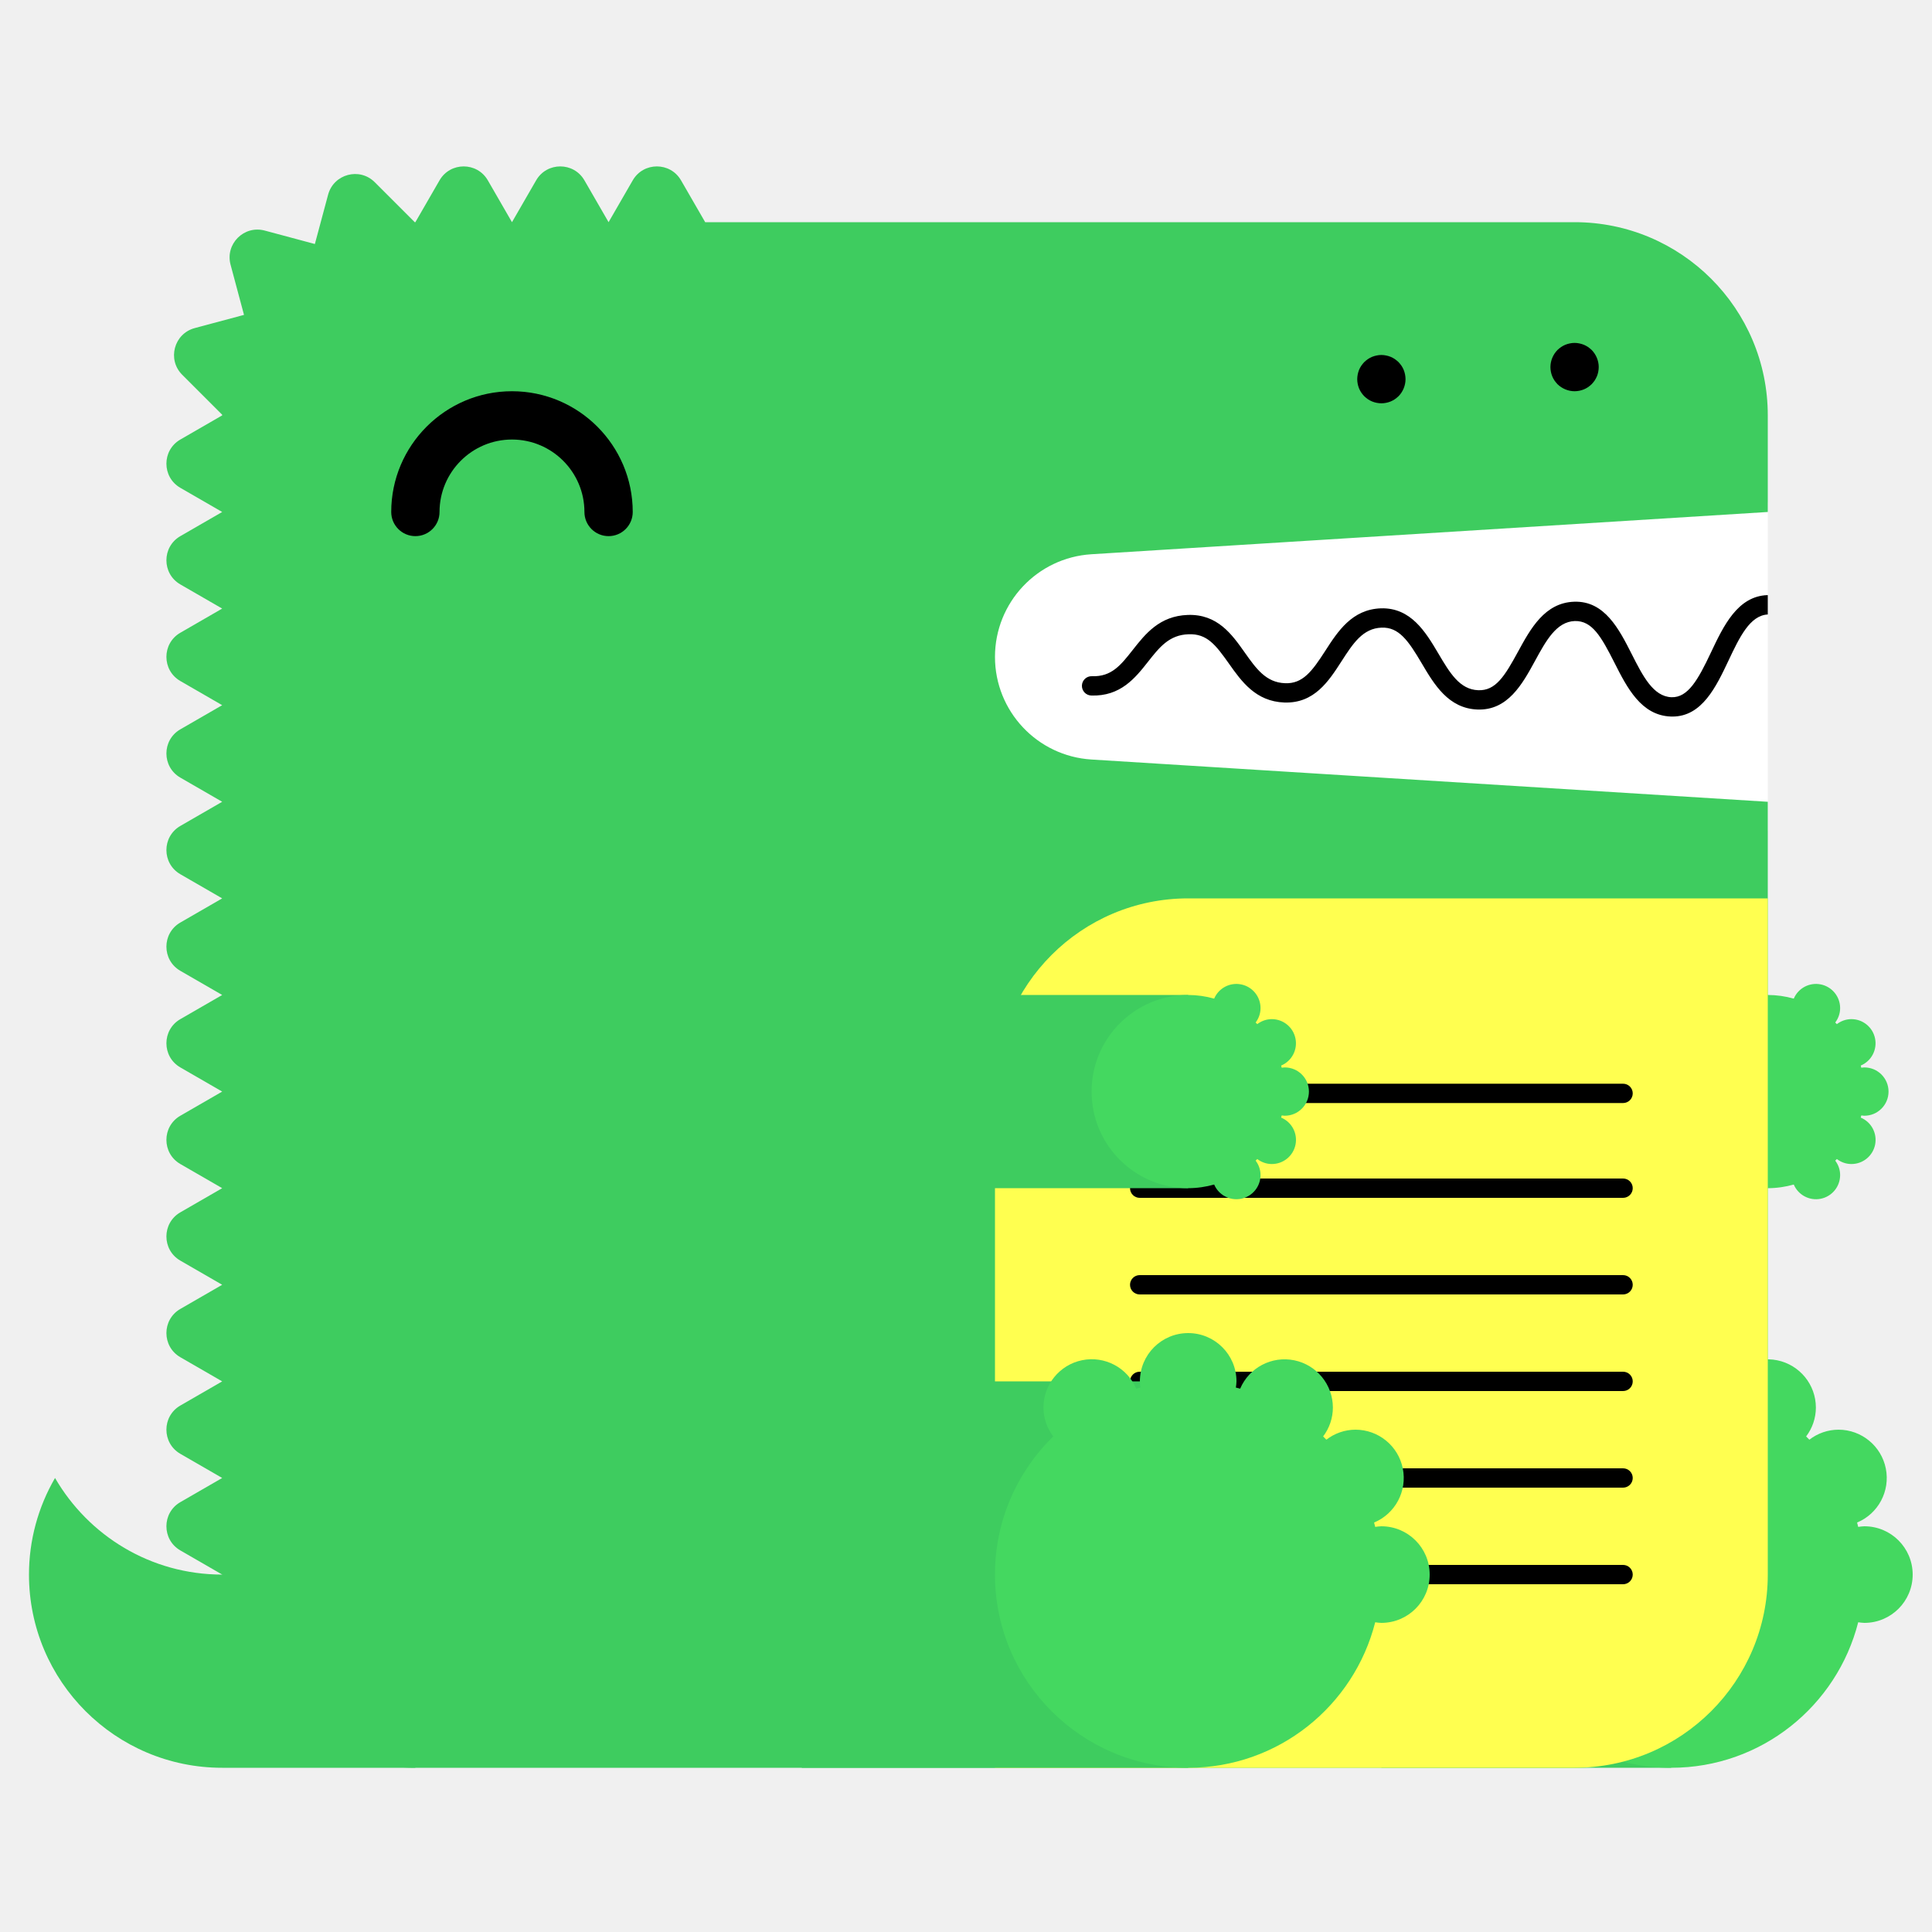
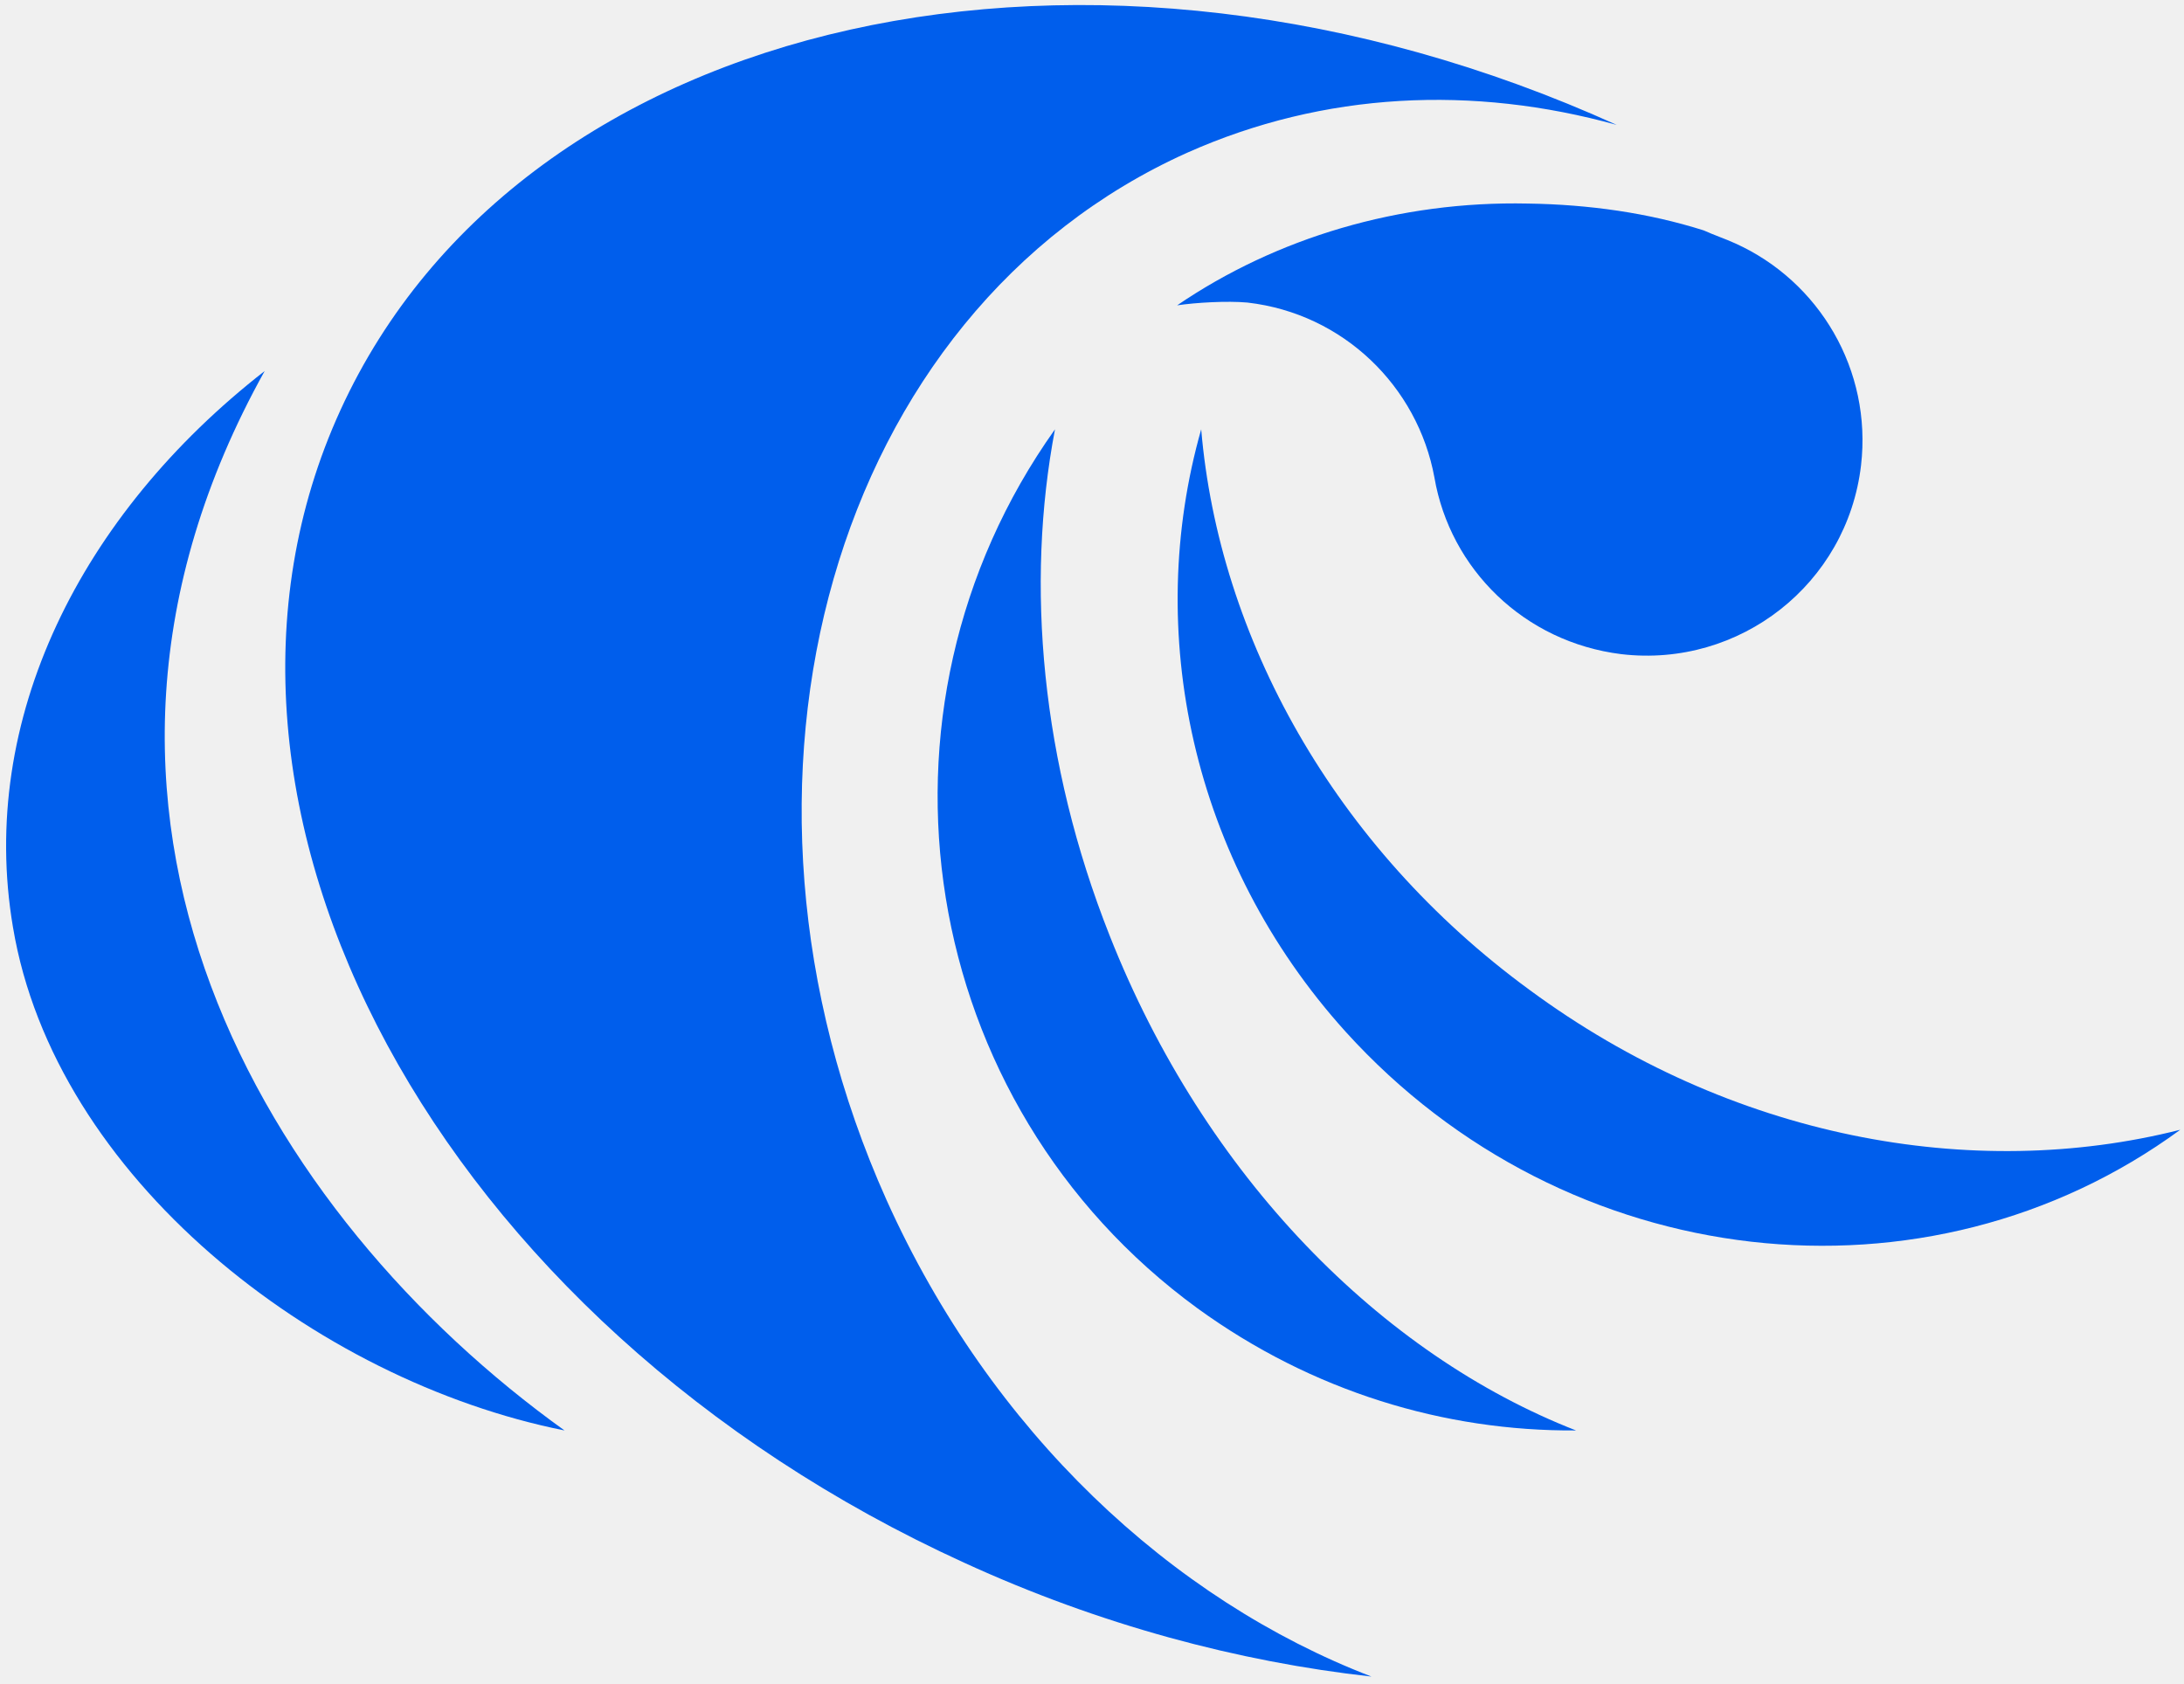
- <svg xmlns="http://www.w3.org/2000/svg" width="200" height="200" viewBox="0 0 200 200">
-   <g fill="none" fill-rule="evenodd">
-     <path fill="#FFF" d="M99 52h84v34H99z" />
-     <path d="M23 163c-7.398 0-13.843-4.027-17.303-10A19.886 19.886 0 0 0 3 163c0 11.046 8.954 20 20 20h20v-20H23z" fill="#3ECC5F" />
-     <path d="M112.98 57.376L183 53V43c0-11.046-8.954-20-20-20H73l-2.5-4.33c-1.112-1.925-3.889-1.925-5 0L63 23l-2.5-4.33c-1.111-1.925-3.889-1.925-5 0L53 23l-2.5-4.33c-1.111-1.925-3.889-1.925-5 0L43 23c-.022 0-.042.003-.065.003l-4.142-4.141c-1.57-1.571-4.252-.853-4.828 1.294l-1.369 5.104-5.192-1.392c-2.148-.575-4.111 1.389-3.535 3.536l1.39 5.193-5.102 1.367c-2.148.576-2.867 3.259-1.296 4.83l4.142 4.142c0 .021-.003.042-.003.064l-4.33 2.5c-1.925 1.111-1.925 3.889 0 5L23 53l-4.33 2.5c-1.925 1.111-1.925 3.889 0 5L23 63l-4.33 2.5c-1.925 1.111-1.925 3.889 0 5L23 73l-4.33 2.5c-1.925 1.111-1.925 3.889 0 5L23 83l-4.33 2.5c-1.925 1.111-1.925 3.889 0 5L23 93l-4.33 2.5c-1.925 1.111-1.925 3.889 0 5L23 103l-4.33 2.5c-1.925 1.111-1.925 3.889 0 5L23 113l-4.33 2.5c-1.925 1.111-1.925 3.889 0 5L23 123l-4.33 2.5c-1.925 1.111-1.925 3.889 0 5L23 133l-4.33 2.5c-1.925 1.111-1.925 3.889 0 5L23 143l-4.33 2.5c-1.925 1.111-1.925 3.889 0 5L23 153l-4.33 2.5c-1.925 1.111-1.925 3.889 0 5L23 163c0 11.046 8.954 20 20 20h120c11.046 0 20-8.954 20-20V83l-70.02-4.376A10.645 10.645 0 0 1 103 68c0-5.621 4.37-10.273 9.98-10.624" fill="#3ECC5F" />
-     <path fill="#3ECC5F" d="M143 183h30v-40h-30z" />
-     <path d="M193 158c-.219 0-.428.037-.639.064-.038-.15-.074-.301-.116-.451A5 5 0 0 0 190.32 148a4.96 4.96 0 0 0-3.016 1.036 26.531 26.531 0 0 0-.335-.336 4.955 4.955 0 0 0 1.011-2.987 5 5 0 0 0-9.599-1.959c-.148-.042-.297-.077-.445-.115.027-.211.064-.42.064-.639a5 5 0 0 0-5-5 5 5 0 0 0-5 5c0 .219.037.428.064.639-.148.038-.297.073-.445.115a4.998 4.998 0 0 0-9.599 1.959c0 1.125.384 2.151 1.011 2.987-3.717 3.632-6.031 8.693-6.031 14.3 0 11.046 8.954 20 20 20 9.339 0 17.16-6.41 19.361-15.064.211.027.42.064.639.064a5 5 0 0 0 5-5 5 5 0 0 0-5-5" fill="#44D860" />
-     <path fill="#3ECC5F" d="M153 123h30v-20h-30z" />
-     <path d="M193 115.5a2.5 2.5 0 1 0 0-5c-.109 0-.214.019-.319.032-.02-.075-.037-.15-.058-.225a2.501 2.501 0 0 0-.963-4.807c-.569 0-1.088.197-1.508.518a6.653 6.653 0 0 0-.168-.168c.314-.417.506-.931.506-1.494a2.5 2.5 0 0 0-4.8-.979A9.987 9.987 0 0 0 183 103c-5.522 0-10 4.478-10 10s4.478 10 10 10c.934 0 1.833-.138 2.69-.377a2.5 2.5 0 0 0 4.8-.979c0-.563-.192-1.077-.506-1.494.057-.055.113-.111.168-.168.42.321.939.518 1.508.518a2.5 2.5 0 0 0 .963-4.807c.021-.074.038-.15.058-.225.105.013.21.032.319.032" fill="#44D860" />
-     <path d="M63 55.5a2.5 2.5 0 0 1-2.5-2.5c0-4.136-3.364-7.5-7.5-7.5s-7.5 3.364-7.5 7.5a2.5 2.5 0 1 1-5 0c0-6.893 5.607-12.5 12.5-12.5S65.5 46.107 65.5 53a2.5 2.5 0 0 1-2.5 2.5" fill="#000" />
-     <path d="M103 183h60c11.046 0 20-8.954 20-20V93h-60c-11.046 0-20 8.954-20 20v70z" fill="#FFFF50" />
-     <path d="M168.02 124h-50.04a1 1 0 1 1 0-2h50.04a1 1 0 1 1 0 2m0 20h-50.04a1 1 0 1 1 0-2h50.04a1 1 0 1 1 0 2m0 20h-50.04a1 1 0 1 1 0-2h50.04a1 1 0 1 1 0 2m0-49.814h-50.04a1 1 0 1 1 0-2h50.04a1 1 0 1 1 0 2m0 19.814h-50.04a1 1 0 1 1 0-2h50.04a1 1 0 1 1 0 2m0 20h-50.04a1 1 0 1 1 0-2h50.04a1 1 0 1 1 0 2M183 61.611c-.012 0-.022-.006-.034-.005-3.09.105-4.552 3.196-5.842 5.923-1.346 2.85-2.387 4.703-4.093 4.647-1.889-.068-2.969-2.202-4.113-4.46-1.314-2.594-2.814-5.536-5.963-5.426-3.046.104-4.513 2.794-5.807 5.167-1.377 2.528-2.314 4.065-4.121 3.994-1.927-.07-2.951-1.805-4.136-3.813-1.321-2.236-2.848-4.75-5.936-4.664-2.994.103-4.465 2.385-5.763 4.4-1.373 2.13-2.335 3.428-4.165 3.351-1.973-.07-2.992-1.51-4.171-3.177-1.324-1.873-2.816-3.993-5.895-3.89-2.928.1-4.399 1.97-5.696 3.618-1.232 1.564-2.194 2.802-4.229 2.724a1 1 0 0 0-.072 2c3.017.101 4.545-1.8 5.872-3.487 1.177-1.496 2.193-2.787 4.193-2.855 1.926-.082 2.829 1.115 4.195 3.045 1.297 1.834 2.769 3.914 5.731 4.021 3.103.104 4.596-2.215 5.918-4.267 1.182-1.834 2.202-3.417 4.15-3.484 1.793-.067 2.769 1.35 4.145 3.681 1.297 2.197 2.766 4.686 5.787 4.796 3.125.108 4.634-2.62 5.949-5.035 1.139-2.088 2.214-4.06 4.119-4.126 1.793-.042 2.728 1.595 4.111 4.33 1.292 2.553 2.757 5.445 5.825 5.556l.169.003c3.064 0 4.518-3.075 5.805-5.794 1.139-2.41 2.217-4.68 4.067-4.773v-2z" fill="#000" />
-     <path fill="#3ECC5F" d="M83 183h40v-40H83z" />
-     <path d="M143 158c-.219 0-.428.037-.639.064-.038-.15-.074-.301-.116-.451A5 5 0 0 0 140.32 148a4.96 4.96 0 0 0-3.016 1.036 26.531 26.531 0 0 0-.335-.336 4.955 4.955 0 0 0 1.011-2.987 5 5 0 0 0-9.599-1.959c-.148-.042-.297-.077-.445-.115.027-.211.064-.42.064-.639a5 5 0 0 0-5-5 5 5 0 0 0-5 5c0 .219.037.428.064.639-.148.038-.297.073-.445.115a4.998 4.998 0 0 0-9.599 1.959c0 1.125.384 2.151 1.011 2.987-3.717 3.632-6.031 8.693-6.031 14.3 0 11.046 8.954 20 20 20 9.339 0 17.16-6.41 19.361-15.064.211.027.42.064.639.064a5 5 0 0 0 5-5 5 5 0 0 0-5-5" fill="#44D860" />
-     <path fill="#3ECC5F" d="M83 123h40v-20H83z" />
-     <path d="M133 115.5a2.5 2.5 0 1 0 0-5c-.109 0-.214.019-.319.032-.02-.075-.037-.15-.058-.225a2.501 2.501 0 0 0-.963-4.807c-.569 0-1.088.197-1.508.518a6.653 6.653 0 0 0-.168-.168c.314-.417.506-.931.506-1.494a2.5 2.5 0 0 0-4.8-.979A9.987 9.987 0 0 0 123 103c-5.522 0-10 4.478-10 10s4.478 10 10 10c.934 0 1.833-.138 2.69-.377a2.5 2.5 0 0 0 4.8-.979c0-.563-.192-1.077-.506-1.494.057-.055.113-.111.168-.168.42.321.939.518 1.508.518a2.5 2.5 0 0 0 .963-4.807c.021-.074.038-.15.058-.225.105.013.21.032.319.032" fill="#44D860" />
-     <path d="M143 41.75c-.16 0-.33-.02-.49-.05a2.52 2.52 0 0 1-.47-.14c-.15-.06-.29-.14-.431-.23-.13-.09-.259-.2-.38-.31-.109-.12-.219-.24-.309-.38s-.17-.28-.231-.43a2.619 2.619 0 0 1-.189-.96c0-.16.02-.33.05-.49.03-.16.08-.31.139-.47.061-.15.141-.29.231-.43.09-.13.2-.26.309-.38.121-.11.25-.22.38-.31.141-.09.281-.17.431-.23.149-.06.31-.11.47-.14.32-.07.65-.07.98 0 .159.03.32.08.47.14.149.06.29.14.43.23.13.09.259.2.38.31.11.12.22.25.31.38.09.14.17.28.23.43.06.16.11.31.14.47.029.16.05.33.05.49 0 .66-.271 1.31-.73 1.77-.121.11-.25.22-.38.31-.14.09-.281.17-.43.23a2.565 2.565 0 0 1-.96.19m20-1.25c-.66 0-1.3-.27-1.771-.73a3.802 3.802 0 0 1-.309-.38c-.09-.14-.17-.28-.231-.43a2.619 2.619 0 0 1-.189-.96c0-.66.27-1.3.729-1.77.121-.11.25-.22.38-.31.141-.09.281-.17.431-.23.149-.06.31-.11.47-.14.32-.07.66-.07.98 0 .159.03.32.08.47.14.149.06.29.14.43.23.13.09.259.2.38.31.459.47.73 1.11.73 1.77 0 .16-.021.33-.05.49-.03.16-.08.32-.14.47-.07.15-.14.29-.23.43-.09.13-.2.26-.31.38-.121.11-.25.22-.38.31-.14.09-.281.17-.43.23a2.565 2.565 0 0 1-.96.19" fill="#000" />
-   </g>
+ <svg xmlns="http://www.w3.org/2000/svg" width="236" height="182" viewBox="0 0 236 182" fill="none">
+   <path d="M119.9 101.1C112.5 82.4 110.8 63.2 114 46.4C92.3 76.9 99.1 119.3 129.4 141.4C141.8 150.4 156.1 154.7 170.3 154.6C149.3 146.4 130.2 127.2 119.9 101.1Z" fill="#005EEC" />
+   <path d="M95.8 129.7C75.5 84.4 90 33.7 128.3 16.5C143.1 9.9 159.2 9.2 174.7 13.5C118 -12.2 56.4 1.5 36.8 44.3C17.2 87.1 47.4 143 104.2 168.9C118.8 175.6 133.8 179.6 148.2 181.2C126.6 172.9 107.1 154.8 95.8 129.7Z" fill="#005EEC" />
+   <path d="M134.8 32.7C145.2 33.9 153.2 41.8 155 51.6C156.7 61.5 164.7 69.4 175.2 70.7C188 72.2 199.6 63.1 201.1 50.3C202.3 40 196.6 30.4 187.5 26.3C186.4 25.8 185.2 25.4 184.1 24.9C178.1 23 171.7 22.1 165.1 22C151.2 21.7 137.9 25.7 127.2 33C129.2 32.7 132.6 32.5 134.8 32.7Z" fill="#005EEC" />
+   <path d="M165.3 107C144.1 91.5 131.7 68.8 129.8 46.4C123.6 68.2 128.7 93 145.4 111.5C169.3 137.9 208.3 142.1 235.6 122.1C213.1 127.8 187 123 165.3 107Z" fill="#005EEC" />
+   <path d="M28.6 40.1C8.7 55.6 -2.4 77.8 1.4 100.2C5.9 127.2 34 149.2 61 154.6C28.8 131.5 2.1 87.7 28.6 40.1Z" fill="#005EEC" />
</svg>
